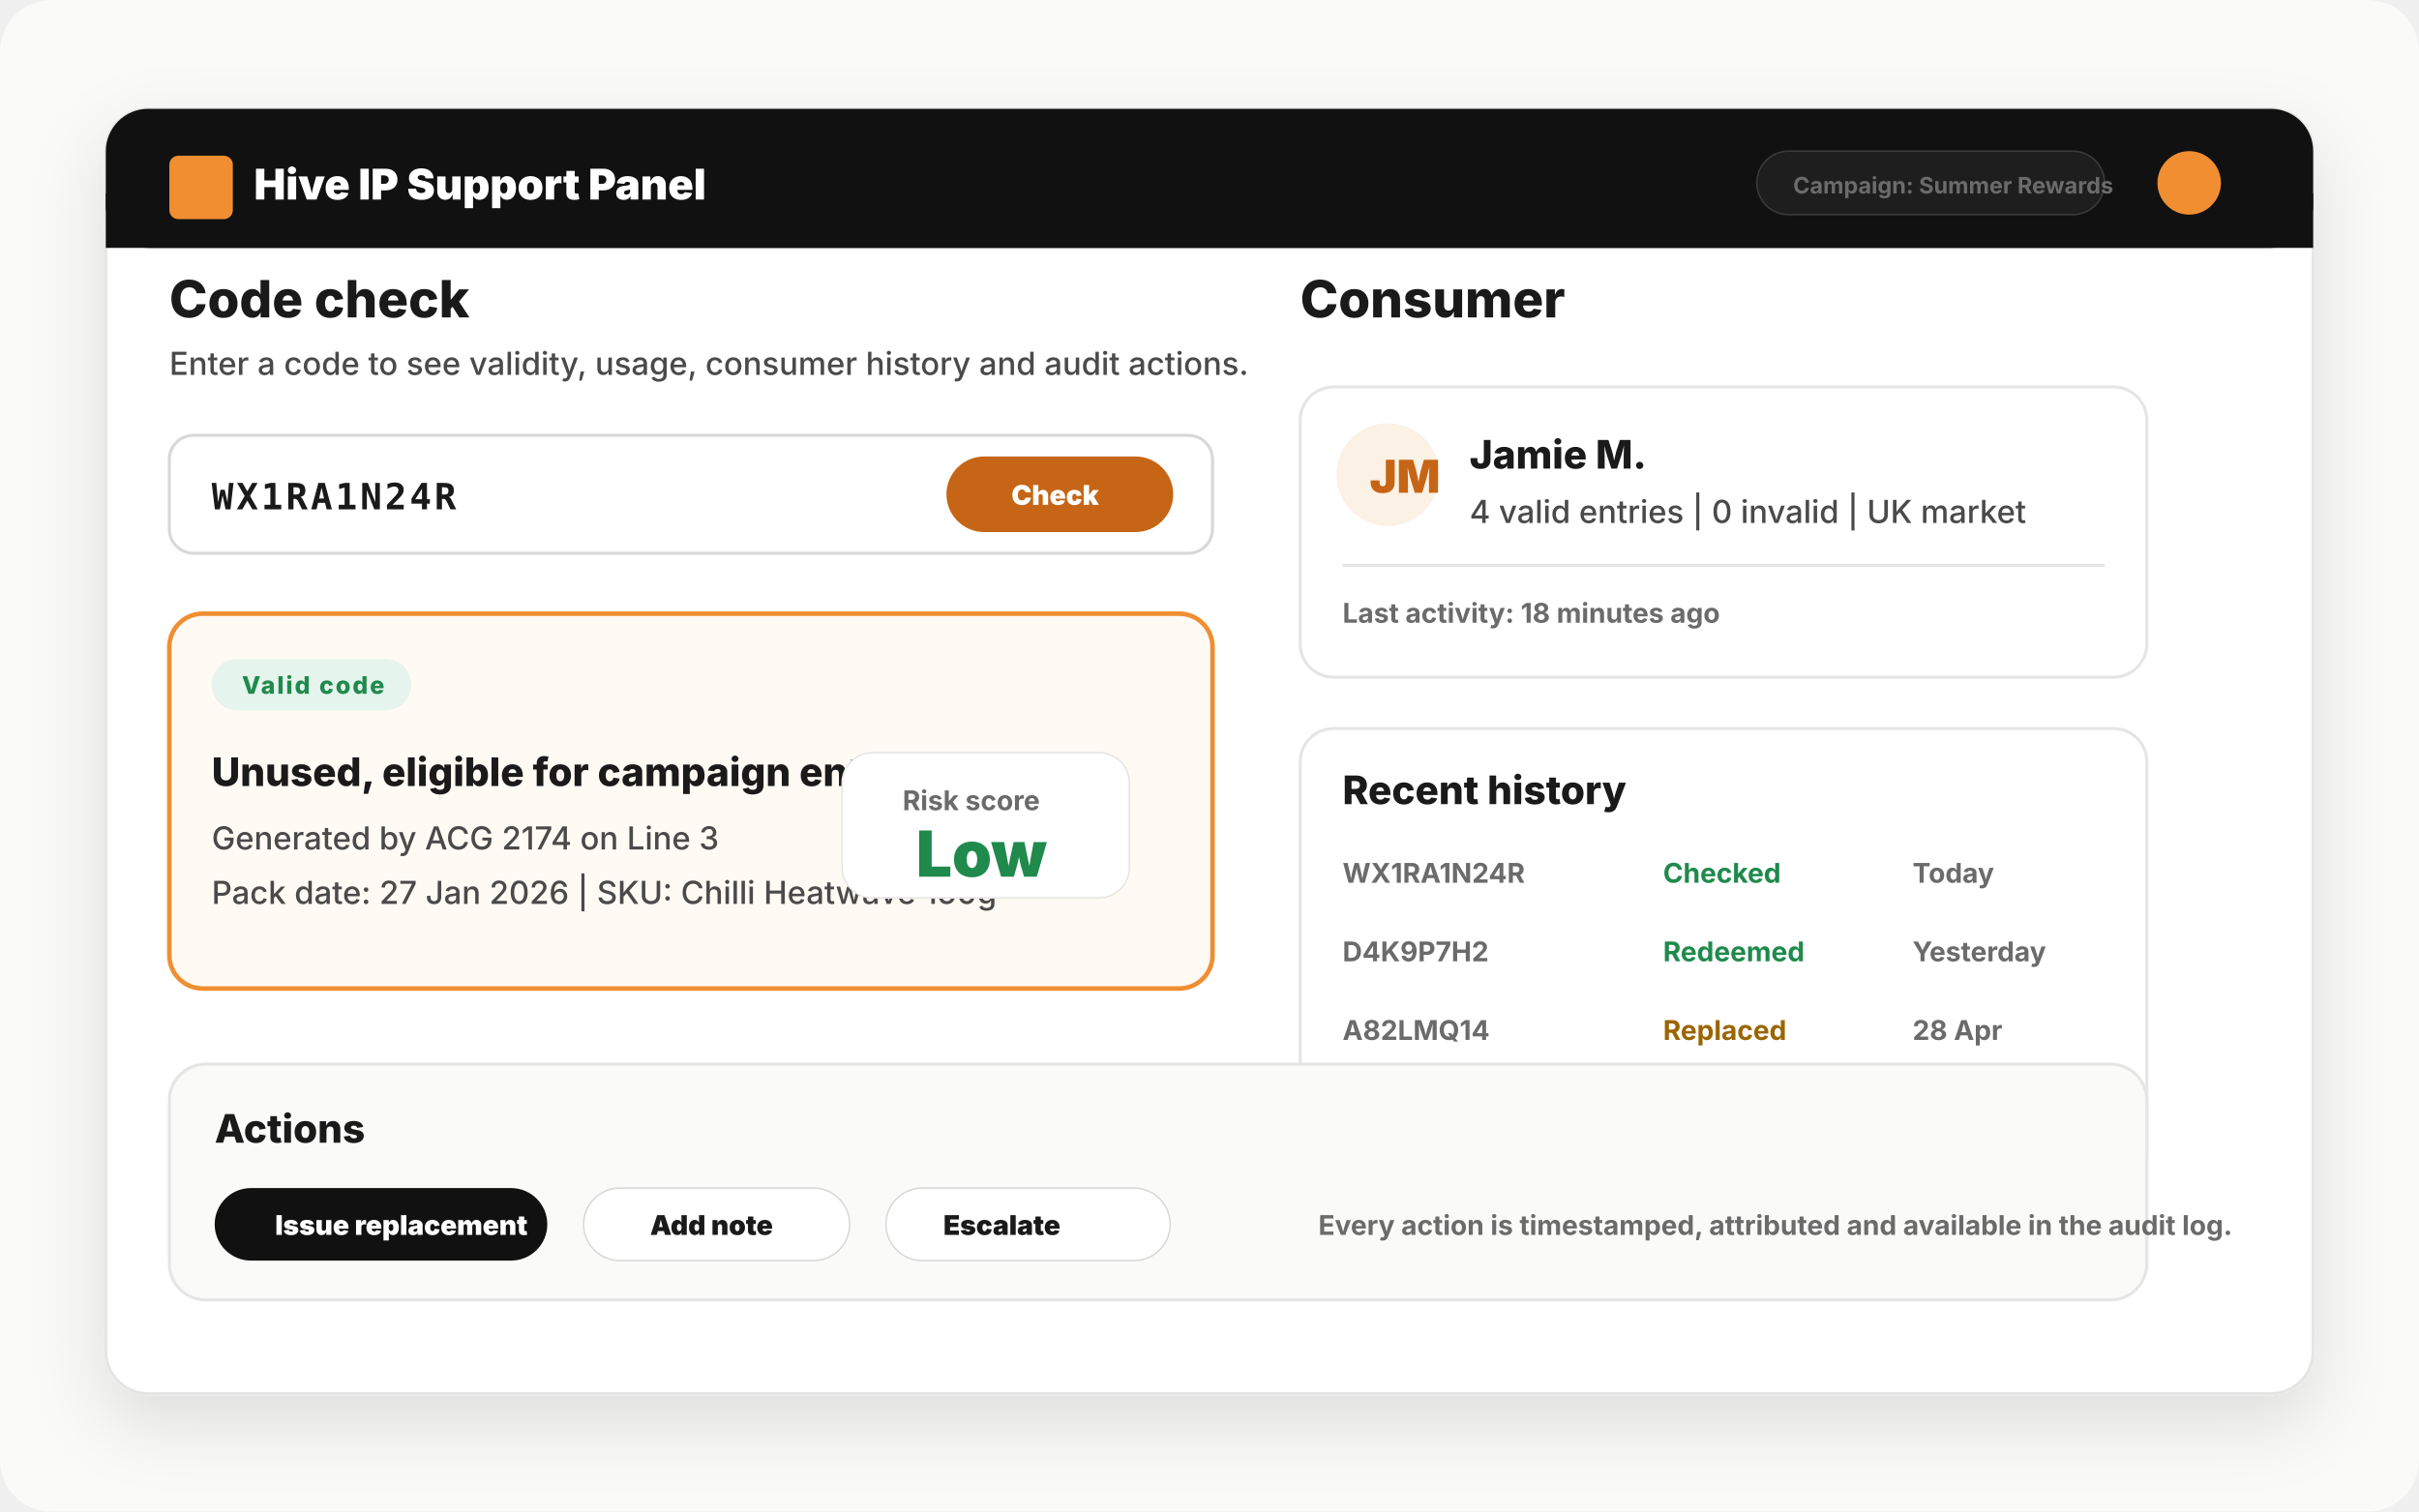
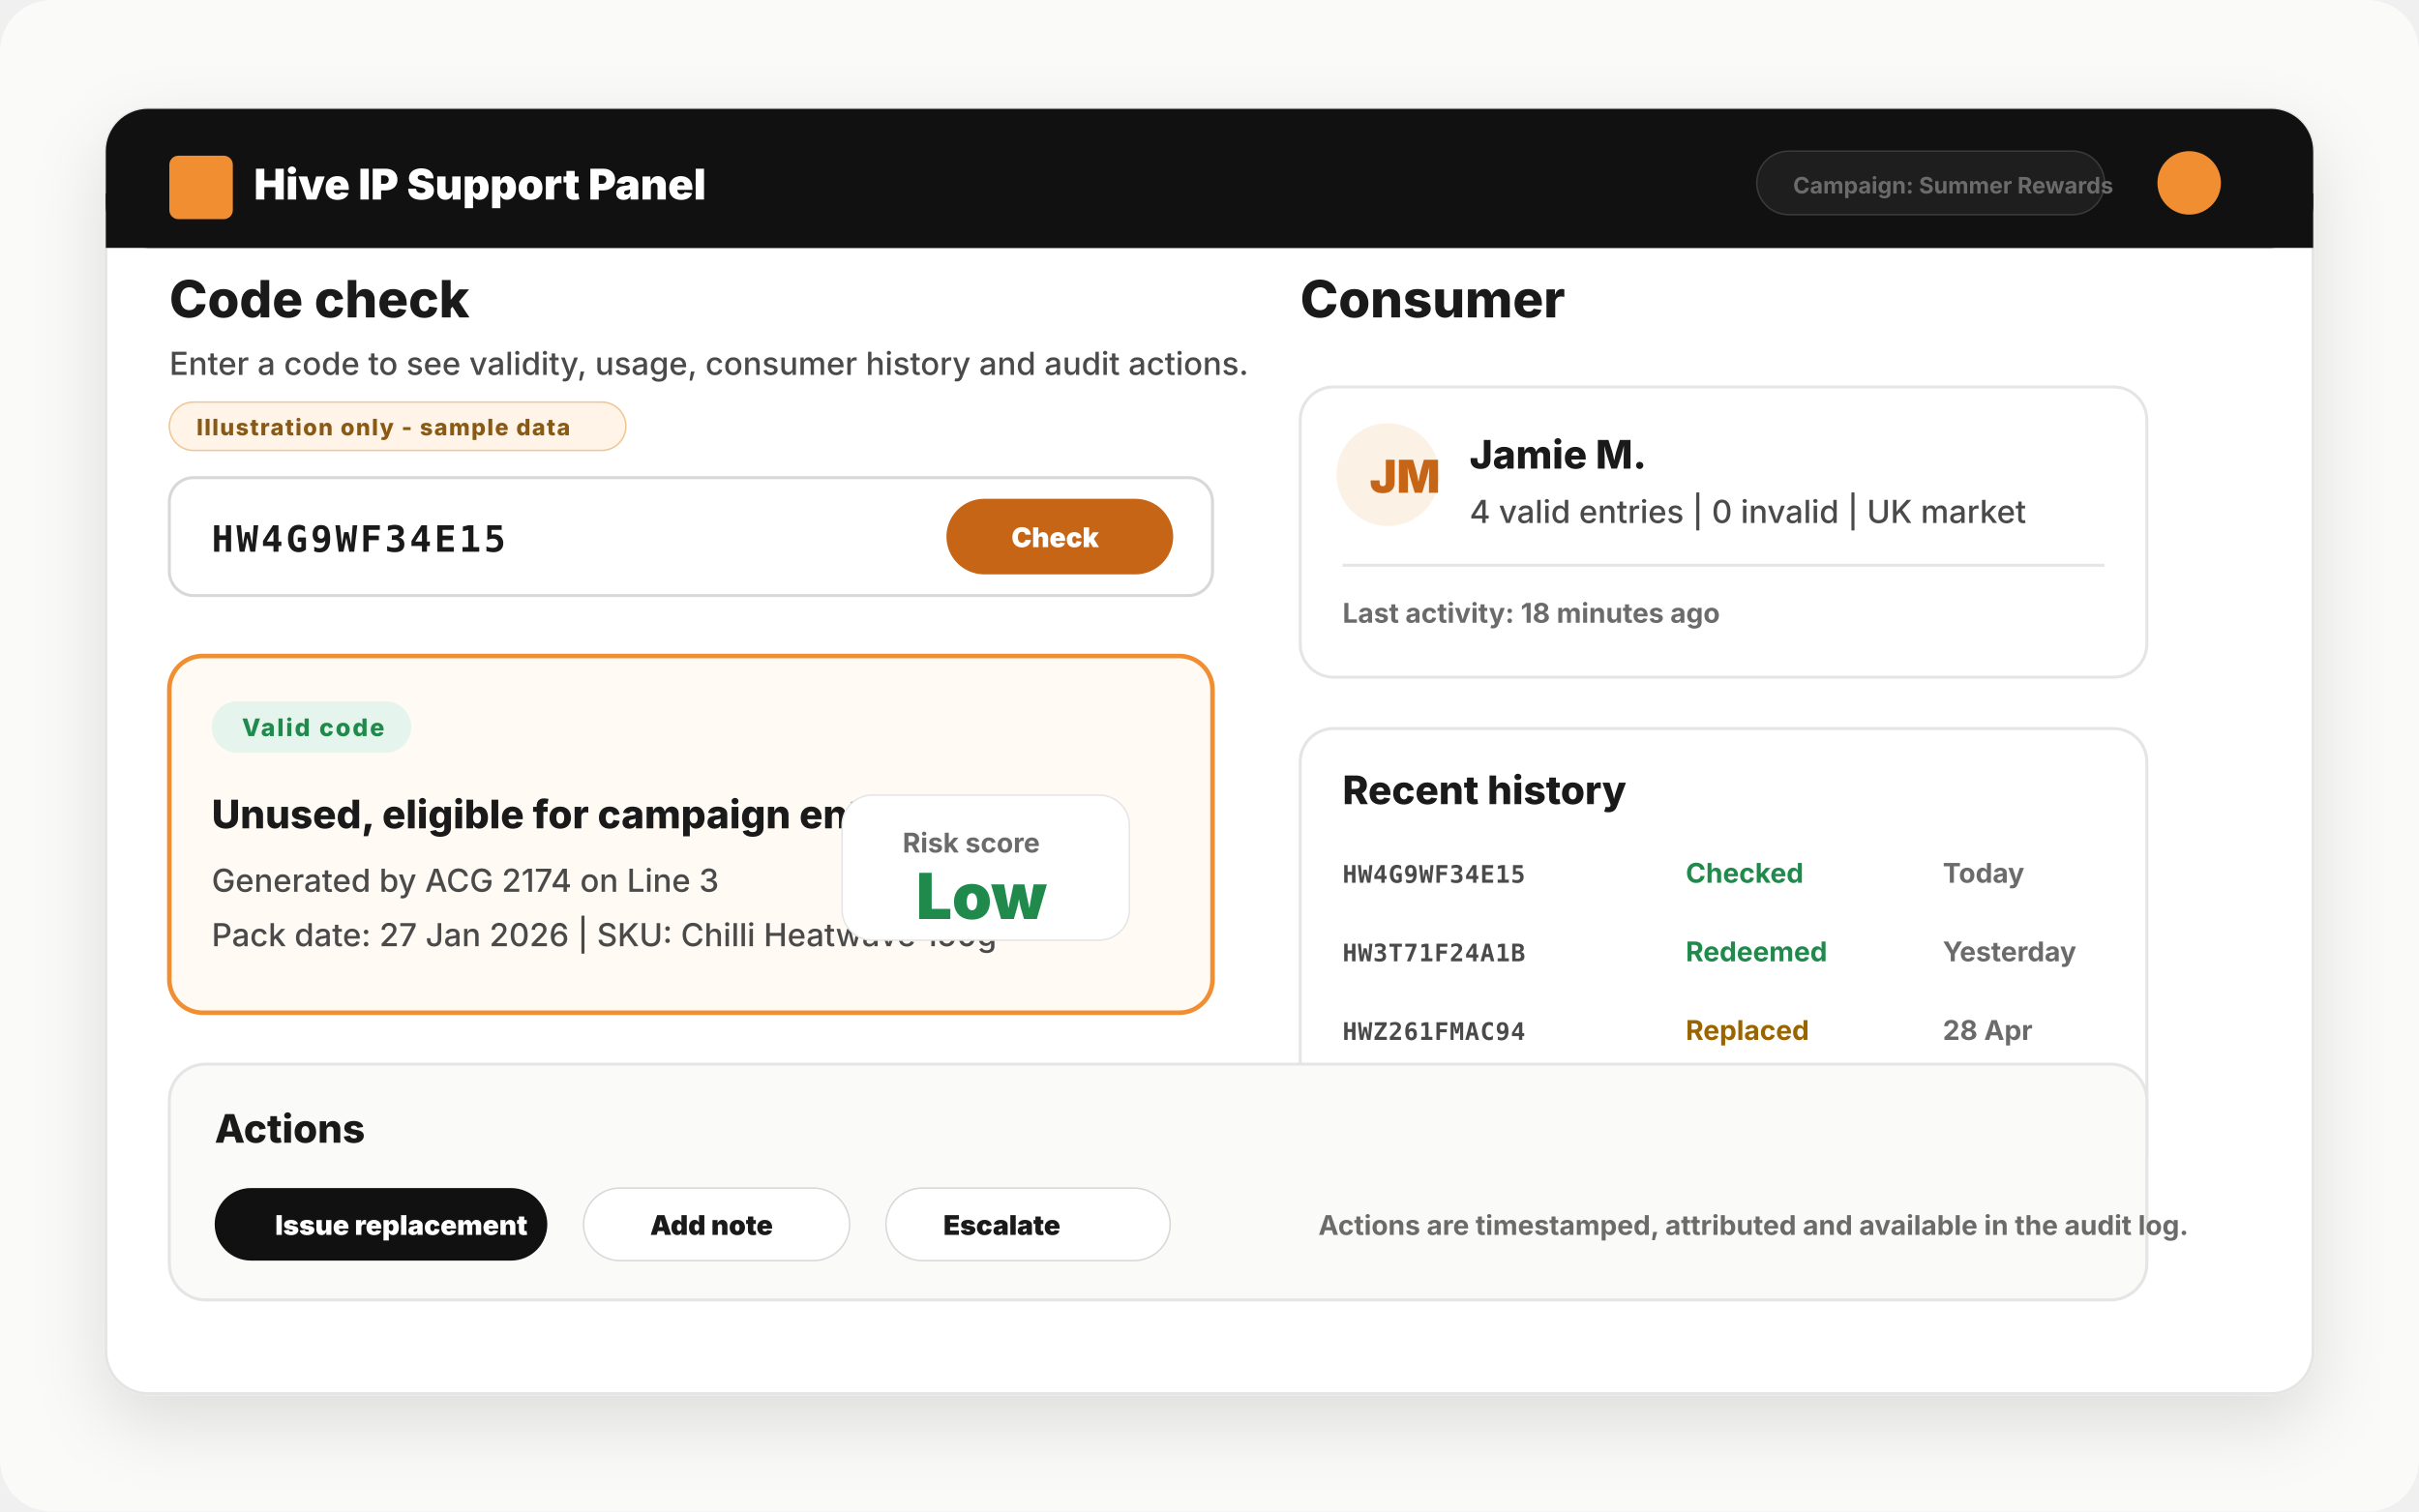
<svg xmlns="http://www.w3.org/2000/svg" viewBox="0 0 1600 1000" role="img" aria-labelledby="title desc">
  <defs>
    <filter id="shadow" x="-8%" y="-8%" width="116%" height="124%">
      <feDropShadow dx="0" dy="18" stdDeviation="24" flood-color="#111111" flood-opacity="0.12" />
    </filter>
    <style>
      .bg{fill:#fafaf9}
      .app{fill:#fff;stroke:#e5e5e5;stroke-width:2;filter:url(#shadow)}
      .nav{fill:#111}
      .soft{fill:#fafaf9}
      .warm{fill:#fbf6ef}
      .orange{fill:#f08e31}
      .green{fill:#1f8a4c}
      .red{fill:#b3261e}
      .amber{fill:#9a6500}
      .line{stroke:#e5e5e5;stroke-width:2}
      .title{font:800 34px Inter,Arial,sans-serif;fill:#1a1a1a}
      .h2{font:800 26px Inter,Arial,sans-serif;fill:#1a1a1a}
      .body{font:550 21px Inter,Arial,sans-serif;fill:#4a4a4a}
      .small{font:700 18px Inter,Arial,sans-serif;fill:#6b6b6b}
      .tiny{font:700 15px Inter,Arial,sans-serif;fill:#6b6b6b}
+       .note{font:800 15px Inter,Arial,sans-serif;letter-spacing:.06em;text-transform:uppercase;fill:#8a5a15}
      .chip{font:800 16px Inter,Arial,sans-serif;letter-spacing:.08em;text-transform:uppercase}
      .mono{font:850 24px "SFMono-Regular","Roboto Mono",Consolas,monospace;letter-spacing:.08em;fill:#1a1a1a}
+       .smallmono{font:800 16px "SFMono-Regular","Roboto Mono",Consolas,monospace;letter-spacing:.03em;fill:#4a4a4a}
    </style>
  </defs>
  <rect class="bg" width="1600" height="1000" rx="34" />
  <rect x="70" y="72" width="1460" height="850" rx="28" class="app" />
  <rect x="70" y="72" width="1460" height="92" rx="28" class="nav" />
  <rect x="70" y="128" width="1460" height="36" class="nav" />
  <rect x="112" y="103" width="42" height="42" rx="6" class="orange" />
  <text x="168" y="132" font-family="Inter,Arial,sans-serif" font-weight="850" font-size="28" fill="#fff">Hive IP Support Panel</text>
  <rect x="1162" y="100" width="230" height="42" rx="21" fill="#1e1e1e" stroke="#3a3a3a" />
  <text x="1186" y="128" class="tiny" fill="#f5f5f5">Campaign: Summer Rewards</text>
  <circle cx="1448" cy="121" r="21" fill="#f08e31" />
  <g transform="translate(112 210)">
    <text x="0" y="0" class="title">Code check</text>
    <text x="0" y="38" class="body">Enter a code to see validity, usage, consumer history and audit actions.</text>
-     <rect x="0" y="78" width="690" height="78" rx="16" fill="#fff" stroke="#d8d8d8" stroke-width="2" />
-     <text x="28" y="127" class="mono">WX1RA1N24R</text>
-     <rect x="514" y="92" width="150" height="50" rx="25" fill="#c66515" />
-     <text x="557" y="124" font-family="Inter,Arial,sans-serif" font-weight="850" font-size="18" fill="#fff">Check</text>
-     <rect x="0" y="196" width="690" height="248" rx="22" fill="#fffaf4" stroke="#f08e31" stroke-width="3" />
-     <rect x="28" y="226" width="132" height="34" rx="17" fill="#e5f4ec" />
-     <text x="48" y="249" class="chip" fill="#1f8a4c">Valid code</text>
-     <text x="28" y="310" class="h2">Unused, eligible for campaign entry</text>
-     <text x="28" y="352" class="body">Generated by ACG 2174 on Line 3</text>
-     <text x="28" y="388" class="body">Pack date: 27 Jan 2026  |  SKU: Chilli Heatwave 150g</text>
-     <rect x="445" y="288" width="190" height="96" rx="20" fill="#fff" stroke="#e5e5e5" />
-     <text x="485" y="326" class="small">Risk score</text>
-     <text x="494" y="370" font-family="Inter,Arial,sans-serif" font-weight="900" font-size="42" fill="#1f8a4c">Low</text>
+     <rect x="0" y="56" width="302" height="32" rx="16" fill="#fff4e7" stroke="#f0c695" />
+     <text x="18" y="78" class="note">Illustration only - sample data</text>
+     <rect x="0" y="106" width="690" height="78" rx="16" fill="#fff" stroke="#d8d8d8" stroke-width="2" />
+     <text x="28" y="155" class="mono">HW4G9WF34E15</text>
+     <rect x="514" y="120" width="150" height="50" rx="25" fill="#c66515" />
+     <text x="557" y="152" font-family="Inter,Arial,sans-serif" font-weight="850" font-size="18" fill="#fff">Check</text>
+     <rect x="0" y="224" width="690" height="236" rx="22" fill="#fffaf4" stroke="#f08e31" stroke-width="3" />
+     <rect x="28" y="254" width="132" height="34" rx="17" fill="#e5f4ec" />
+     <text x="48" y="277" class="chip" fill="#1f8a4c">Valid code</text>
+     <text x="28" y="338" class="h2">Unused, eligible for campaign entry</text>
+     <text x="28" y="380" class="body">Generated by ACG 2174 on Line 3</text>
+     <text x="28" y="416" class="body">Pack date: 27 Jan 2026  |  SKU: Chilli Heatwave 150g</text>
+     <rect x="445" y="316" width="190" height="96" rx="20" fill="#fff" stroke="#e5e5e5" />
+     <text x="485" y="354" class="small">Risk score</text>
+     <text x="494" y="398" font-family="Inter,Arial,sans-serif" font-weight="900" font-size="42" fill="#1f8a4c">Low</text>
  </g>
  <g transform="translate(860 210)">
    <text x="0" y="0" class="title">Consumer</text>
    <rect x="0" y="46" width="560" height="192" rx="22" fill="#fff" stroke="#e5e5e5" stroke-width="2" />
    <circle cx="58" cy="104" r="34" fill="#fbf1e5" />
    <text x="46" y="116" font-family="Inter,Arial,sans-serif" font-weight="900" font-size="30" fill="#c66515">JM</text>
    <text x="112" y="100" class="h2">Jamie M.</text>
    <text x="112" y="136" class="body">4 valid entries | 0 invalid | UK market</text>
    <line x1="28" y1="164" x2="532" y2="164" class="line" />
    <text x="28" y="202" class="small">Last activity: 18 minutes ago</text>
    <rect x="0" y="272" width="560" height="304" rx="22" fill="#fff" stroke="#e5e5e5" stroke-width="2" />
    <text x="28" y="322" class="h2">Recent history</text>
    <g class="small">
-       <text x="28" y="374">WX1RA1N24R</text>
-       <text x="240" y="374" fill="#1f8a4c">Checked</text>
-       <text x="405" y="374">Today</text>
-       <text x="28" y="426">D4K9P7H2</text>
-       <text x="240" y="426" fill="#1f8a4c">Redeemed</text>
-       <text x="405" y="426">Yesterday</text>
-       <text x="28" y="478">A82LMQ14</text>
-       <text x="240" y="478" fill="#9a6500">Replaced</text>
-       <text x="405" y="478">28 Apr</text>
-       <text x="28" y="530">Q44ZK109</text>
-       <text x="240" y="530" fill="#b3261e">Invalid</text>
-       <text x="405" y="530">21 Apr</text>
+       <text x="28" y="374" class="smallmono">HW4G9WF34E15</text>
+       <text x="255" y="374" fill="#1f8a4c">Checked</text>
+       <text x="425" y="374">Today</text>
+       <text x="28" y="426" class="smallmono">HW3T71F24A1B</text>
+       <text x="255" y="426" fill="#1f8a4c">Redeemed</text>
+       <text x="425" y="426">Yesterday</text>
+       <text x="28" y="478" class="smallmono">HWZ261FMAC94</text>
+       <text x="255" y="478" fill="#9a6500">Replaced</text>
+       <text x="425" y="478">28 Apr</text>
+       <text x="28" y="530" class="smallmono">HWA7Q2M9T6KD</text>
+       <text x="255" y="530" fill="#b3261e">Invalid</text>
+       <text x="425" y="530">21 Apr</text>
    </g>
  </g>
  <g transform="translate(112 704)">
    <rect width="1308" height="156" rx="24" fill="#fafaf9" stroke="#e5e5e5" stroke-width="2" />
    <text x="30" y="52" class="h2">Actions</text>
    <rect x="30" y="82" width="220" height="48" rx="24" fill="#111" />
    <text x="70" y="113" font-family="Inter,Arial,sans-serif" font-weight="850" font-size="18" fill="#fff">Issue replacement</text>
    <rect x="274" y="82" width="176" height="48" rx="24" fill="#fff" stroke="#d8d8d8" />
    <text x="318" y="113" font-family="Inter,Arial,sans-serif" font-weight="850" font-size="18" fill="#1a1a1a">Add note</text>
    <rect x="474" y="82" width="188" height="48" rx="24" fill="#fff" stroke="#d8d8d8" />
    <text x="512" y="113" font-family="Inter,Arial,sans-serif" font-weight="850" font-size="18" fill="#1a1a1a">Escalate</text>
-     <text x="760" y="113" class="small">Every action is timestamped, attributed and available in the audit log.</text>
+     <text x="760" y="113" class="small">Actions are timestamped, attributed and available in the audit log.</text>
  </g>
</svg>
